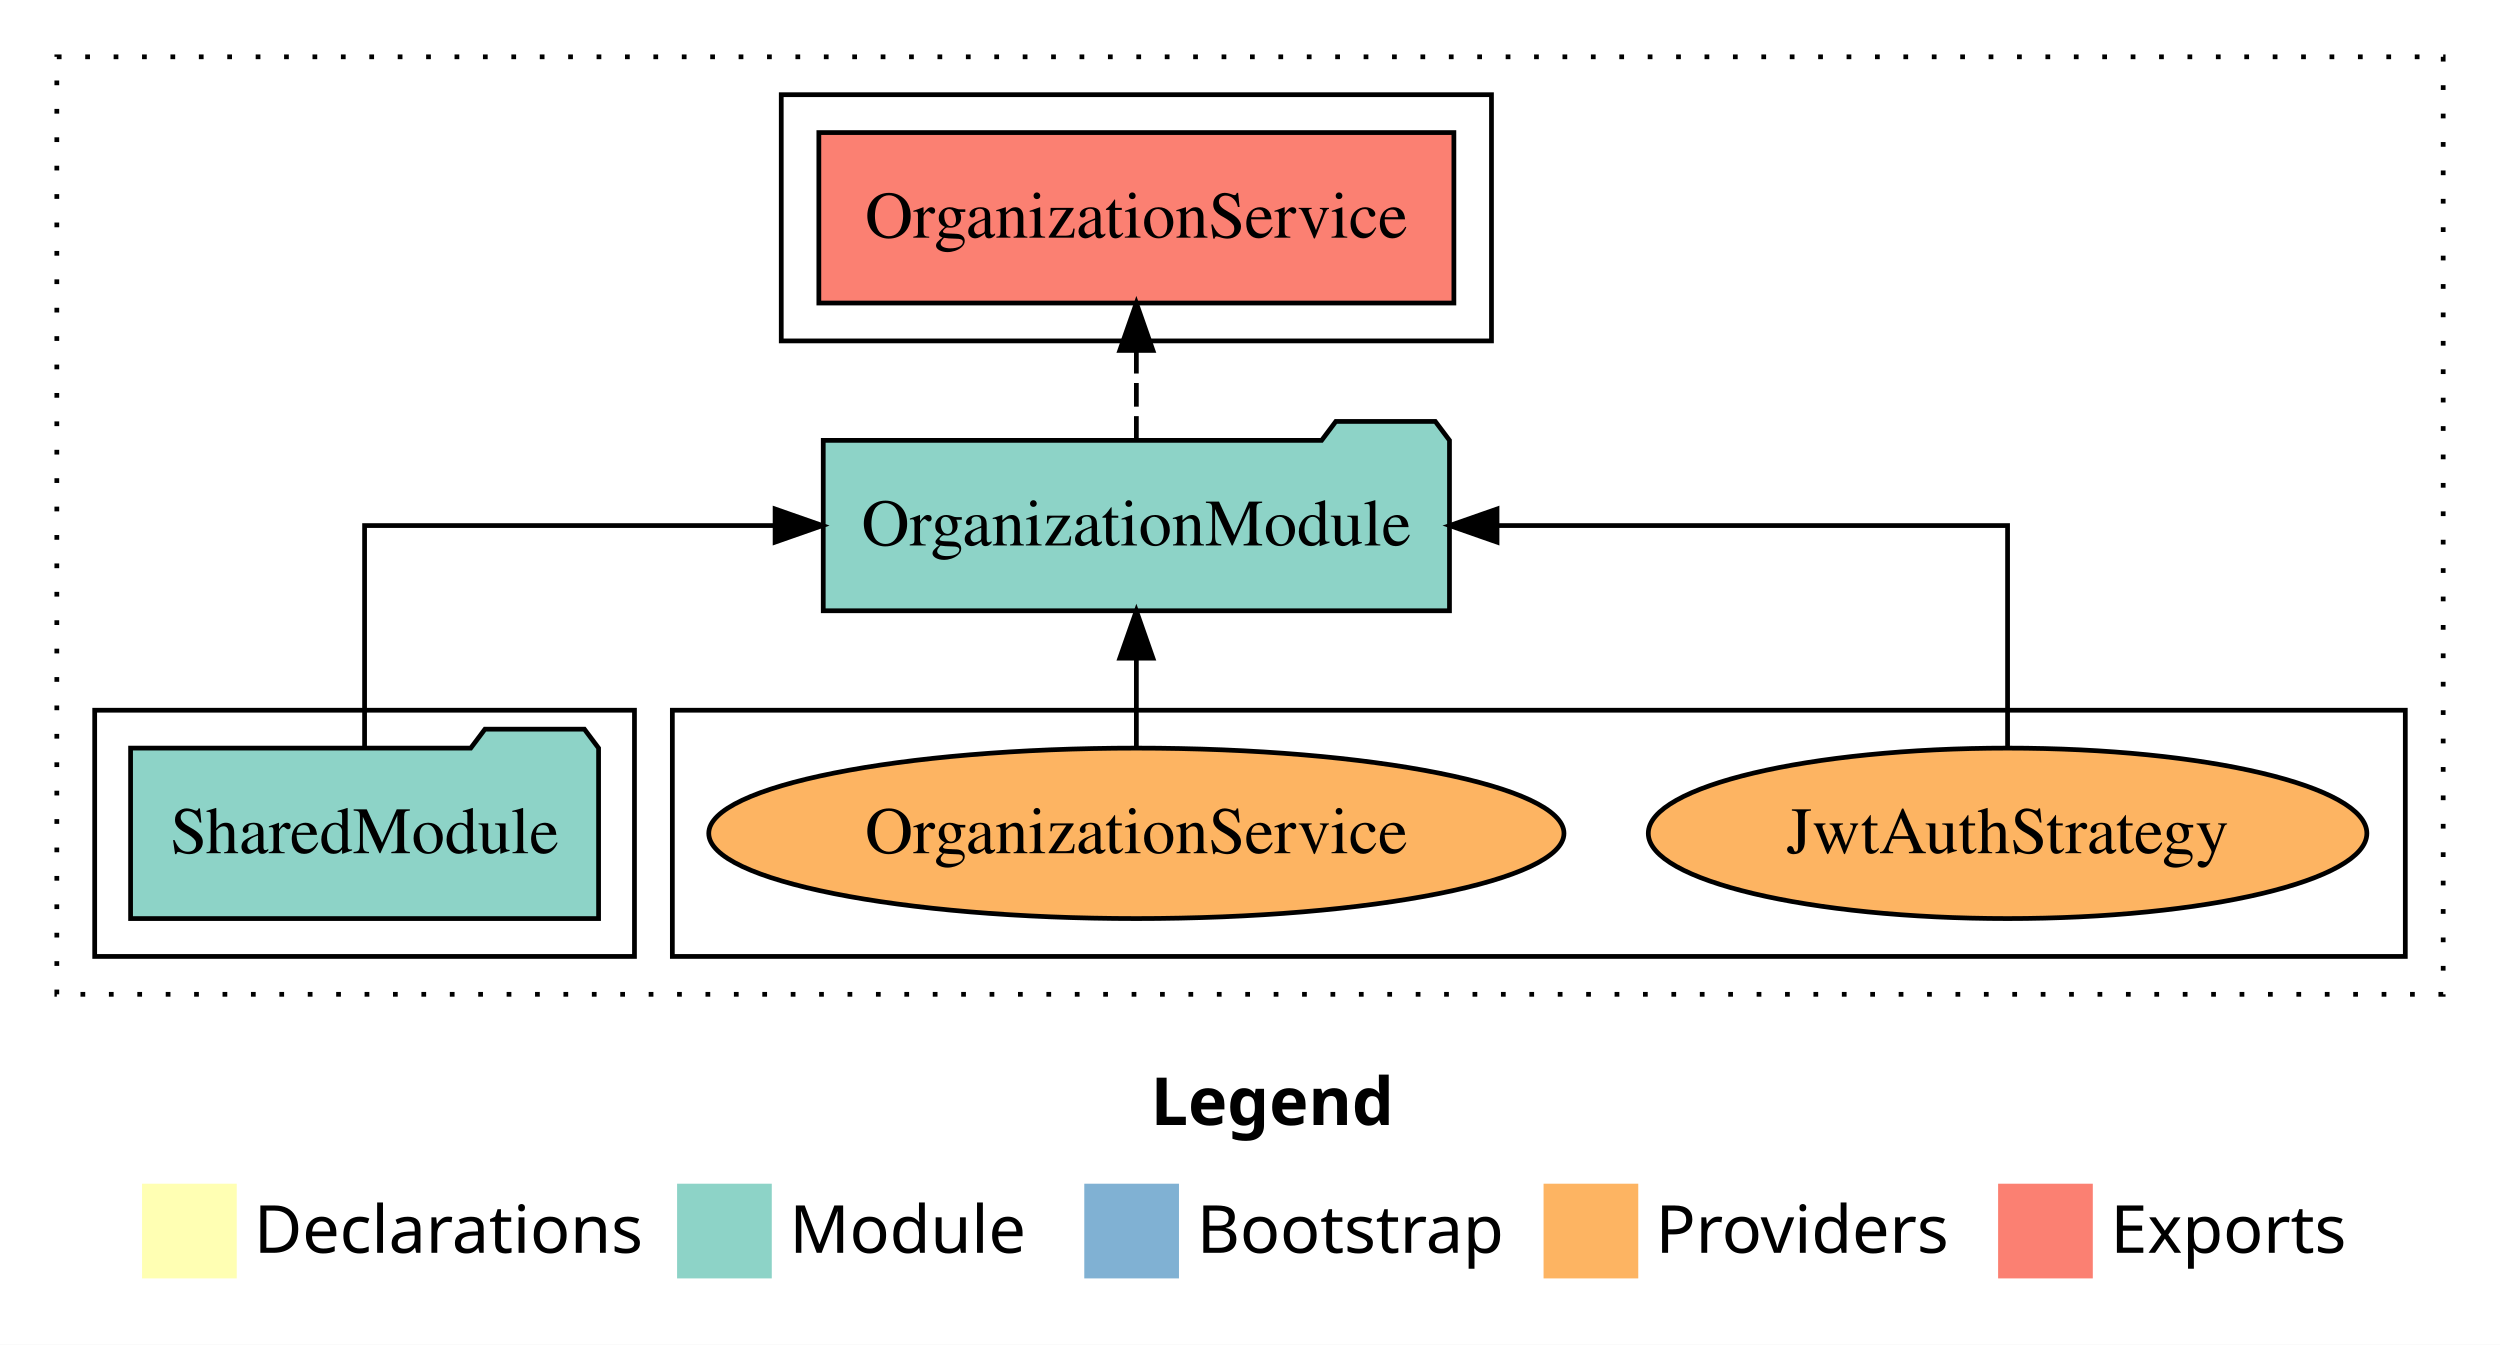
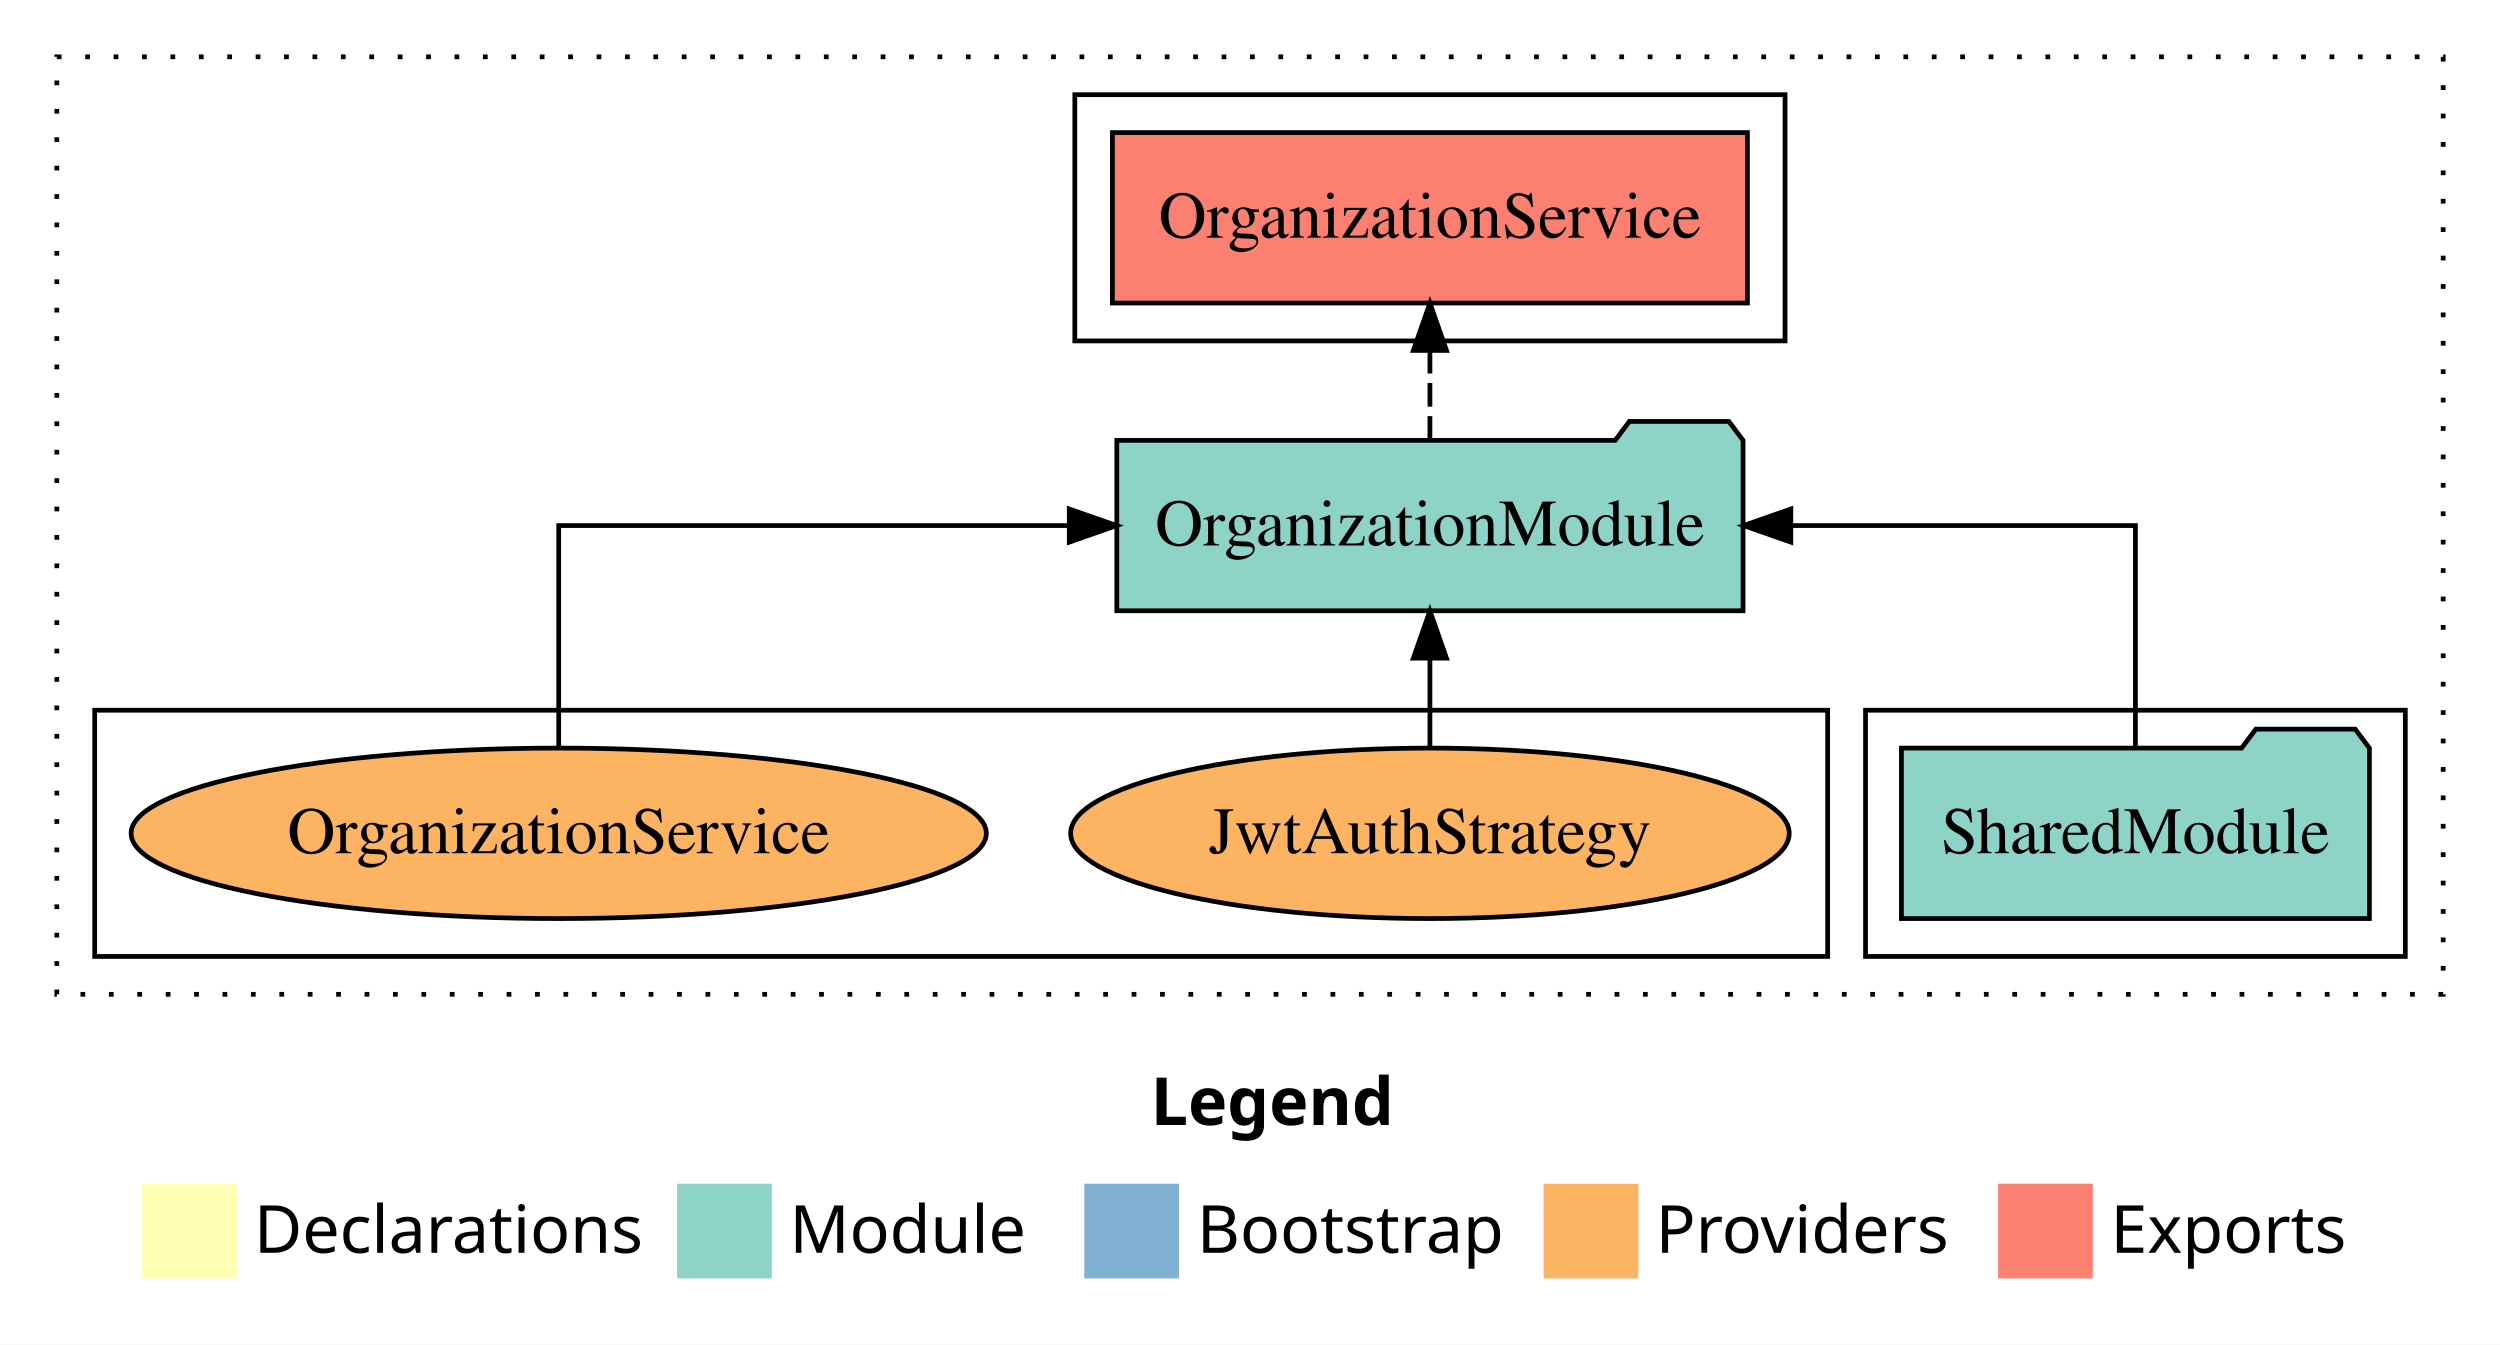
<svg xmlns="http://www.w3.org/2000/svg" width="528pt" height="284pt" viewBox="0.00 0.00 528.00 284.00">
  <g id="graph0" class="graph" transform="scale(1 1) rotate(0) translate(4 280)">
    <polygon fill="white" stroke="transparent" points="-4,4 -4,-280 524,-280 524,4 -4,4" />
    <text text-anchor="start" x="239.01" y="-42.4" font-family="Times-12" font-weight="bold" font-size="14.00">Legend</text>
    <polygon fill="#ffffb3" stroke="transparent" points="26,-10 26,-30 46,-30 46,-10 26,-10" />
    <text text-anchor="start" x="49.63" y="-15.4" font-family="Times-12" font-size="14.00">  Declarations</text>
    <polygon fill="#8dd3c7" stroke="transparent" points="139,-10 139,-30 159,-30 159,-10 139,-10" />
    <text text-anchor="start" x="162.73" y="-15.4" font-family="Times-12" font-size="14.00">  Module</text>
    <polygon fill="#80b1d3" stroke="transparent" points="225,-10 225,-30 245,-30 245,-10 225,-10" />
    <text text-anchor="start" x="248.78" y="-15.4" font-family="Times-12" font-size="14.00">  Bootstrap</text>
    <polygon fill="#fdb462" stroke="transparent" points="322,-10 322,-30 342,-30 342,-10 322,-10" />
    <text text-anchor="start" x="345.67" y="-15.4" font-family="Times-12" font-size="14.00">  Providers</text>
    <polygon fill="#fb8072" stroke="transparent" points="418,-10 418,-30 438,-30 438,-10 418,-10" />
    <text text-anchor="start" x="441.73" y="-15.4" font-family="Times-12" font-size="14.00">  Exports</text>
    <g id="clust1" class="cluster">
      <polygon fill="none" stroke="black" stroke-dasharray="1,5" points="8,-70 8,-268 512,-268 512,-70 8,-70" />
    </g>
-     <g id="clust4" class="cluster">
-       <polygon fill="none" stroke="black" points="161,-208 161,-260 311,-260 311,-208 161,-208" />
+     <g id="clust3" class="cluster">
+       <polygon fill="none" stroke="black" points="390,-78 390,-130 504,-130 504,-78 390,-78" />
    </g>
    <g id="clust6" class="cluster">
-       <polygon fill="none" stroke="black" points="138,-78 138,-130 504,-130 504,-78 138,-78" />
+       <polygon fill="none" stroke="black" points="16,-78 16,-130 382,-130 382,-78 16,-78" />
    </g>
-     <g id="clust3" class="cluster">
-       <polygon fill="none" stroke="black" points="16,-78 16,-130 130,-130 130,-78 16,-78" />
+     <g id="clust4" class="cluster">
+       <polygon fill="none" stroke="black" points="223,-208 223,-260 373,-260 373,-208 223,-208" />
    </g>
    <g id="node1" class="node">
-       <polygon fill="#8dd3c7" stroke="black" points="122.42,-122 119.42,-126 98.42,-126 95.42,-122 23.58,-122 23.58,-86 122.42,-86 122.42,-122" />
-       <text text-anchor="middle" x="73" y="-99.8" font-family="Times,serif" font-size="14.00">SharedModule</text>
+       <polygon fill="#8dd3c7" stroke="black" points="496.42,-122 493.42,-126 472.42,-126 469.42,-122 397.58,-122 397.58,-86 496.42,-86 496.42,-122" />
+       <text text-anchor="middle" x="447" y="-99.8" font-family="Times,serif" font-size="14.00">SharedModule</text>
    </g>
    <g id="node2" class="node">
-       <polygon fill="#8dd3c7" stroke="black" points="302.13,-187 299.13,-191 278.13,-191 275.13,-187 169.87,-187 169.87,-151 302.13,-151 302.13,-187" />
-       <text text-anchor="middle" x="236" y="-164.8" font-family="Times,serif" font-size="14.00">OrganizationModule</text>
+       <polygon fill="#8dd3c7" stroke="black" points="364.13,-187 361.13,-191 340.13,-191 337.13,-187 231.87,-187 231.87,-151 364.13,-151 364.13,-187" />
+       <text text-anchor="middle" x="298" y="-164.8" font-family="Times,serif" font-size="14.00">OrganizationModule</text>
    </g>
    <g id="edge1" class="edge">
-       <path fill="none" stroke="black" d="M73,-122.11C73,-141.34 73,-169 73,-169 73,-169 159.7,-169 159.7,-169" />
-       <polygon fill="black" stroke="black" points="159.7,-172.5 169.7,-169 159.7,-165.5 159.7,-172.5" />
+       <path fill="none" stroke="black" d="M447,-122.11C447,-141.34 447,-169 447,-169 447,-169 374.22,-169 374.22,-169" />
+       <polygon fill="black" stroke="black" points="374.22,-165.5 364.22,-169 374.22,-172.5 374.22,-165.5" />
    </g>
    <g id="node3" class="node">
-       <polygon fill="#fb8072" stroke="black" points="303.06,-252 168.94,-252 168.94,-216 303.06,-216 303.06,-252" />
-       <text text-anchor="middle" x="236" y="-229.8" font-family="Times,serif" font-size="14.00">OrganizationService </text>
+       <polygon fill="#fb8072" stroke="black" points="365.06,-252 230.94,-252 230.94,-216 365.06,-216 365.06,-252" />
+       <text text-anchor="middle" x="298" y="-229.8" font-family="Times,serif" font-size="14.00">OrganizationService </text>
    </g>
    <g id="edge2" class="edge">
-       <path fill="none" stroke="black" stroke-dasharray="5,2" d="M236,-187.11C236,-187.11 236,-205.99 236,-205.99" />
-       <polygon fill="black" stroke="black" points="232.5,-205.99 236,-215.99 239.5,-205.99 232.5,-205.99" />
+       <path fill="none" stroke="black" stroke-dasharray="5,2" d="M298,-187.11C298,-187.11 298,-205.99 298,-205.99" />
+       <polygon fill="black" stroke="black" points="294.5,-205.99 298,-215.99 301.5,-205.99 294.5,-205.99" />
    </g>
    <g id="node4" class="node">
-       <ellipse fill="#fdb462" stroke="black" cx="420" cy="-104" rx="75.88" ry="18" />
-       <text text-anchor="middle" x="420" y="-99.8" font-family="Times,serif" font-size="14.00">JwtAuthStrategy</text>
+       <ellipse fill="#fdb462" stroke="black" cx="298" cy="-104" rx="75.88" ry="18" />
+       <text text-anchor="middle" x="298" y="-99.8" font-family="Times,serif" font-size="14.00">JwtAuthStrategy</text>
    </g>
    <g id="edge3" class="edge">
-       <path fill="none" stroke="black" d="M420,-122.11C420,-141.34 420,-169 420,-169 420,-169 312.17,-169 312.17,-169" />
-       <polygon fill="black" stroke="black" points="312.17,-165.5 302.17,-169 312.17,-172.5 312.17,-165.5" />
+       <path fill="none" stroke="black" d="M298,-122.11C298,-122.11 298,-140.99 298,-140.99" />
+       <polygon fill="black" stroke="black" points="294.5,-140.99 298,-150.99 301.5,-140.99 294.5,-140.99" />
    </g>
    <g id="node5" class="node">
-       <ellipse fill="#fdb462" stroke="black" cx="236" cy="-104" rx="90.31" ry="18" />
-       <text text-anchor="middle" x="236" y="-99.8" font-family="Times,serif" font-size="14.00">OrganizationService</text>
+       <ellipse fill="#fdb462" stroke="black" cx="114" cy="-104" rx="90.31" ry="18" />
+       <text text-anchor="middle" x="114" y="-99.8" font-family="Times,serif" font-size="14.00">OrganizationService</text>
    </g>
    <g id="edge4" class="edge">
-       <path fill="none" stroke="black" d="M236,-122.11C236,-122.11 236,-140.99 236,-140.99" />
-       <polygon fill="black" stroke="black" points="232.5,-140.99 236,-150.99 239.5,-140.99 232.5,-140.99" />
+       <path fill="none" stroke="black" d="M114,-122.11C114,-141.34 114,-169 114,-169 114,-169 221.83,-169 221.83,-169" />
+       <polygon fill="black" stroke="black" points="221.83,-172.5 231.83,-169 221.83,-165.5 221.83,-172.5" />
    </g>
  </g>
</svg>
